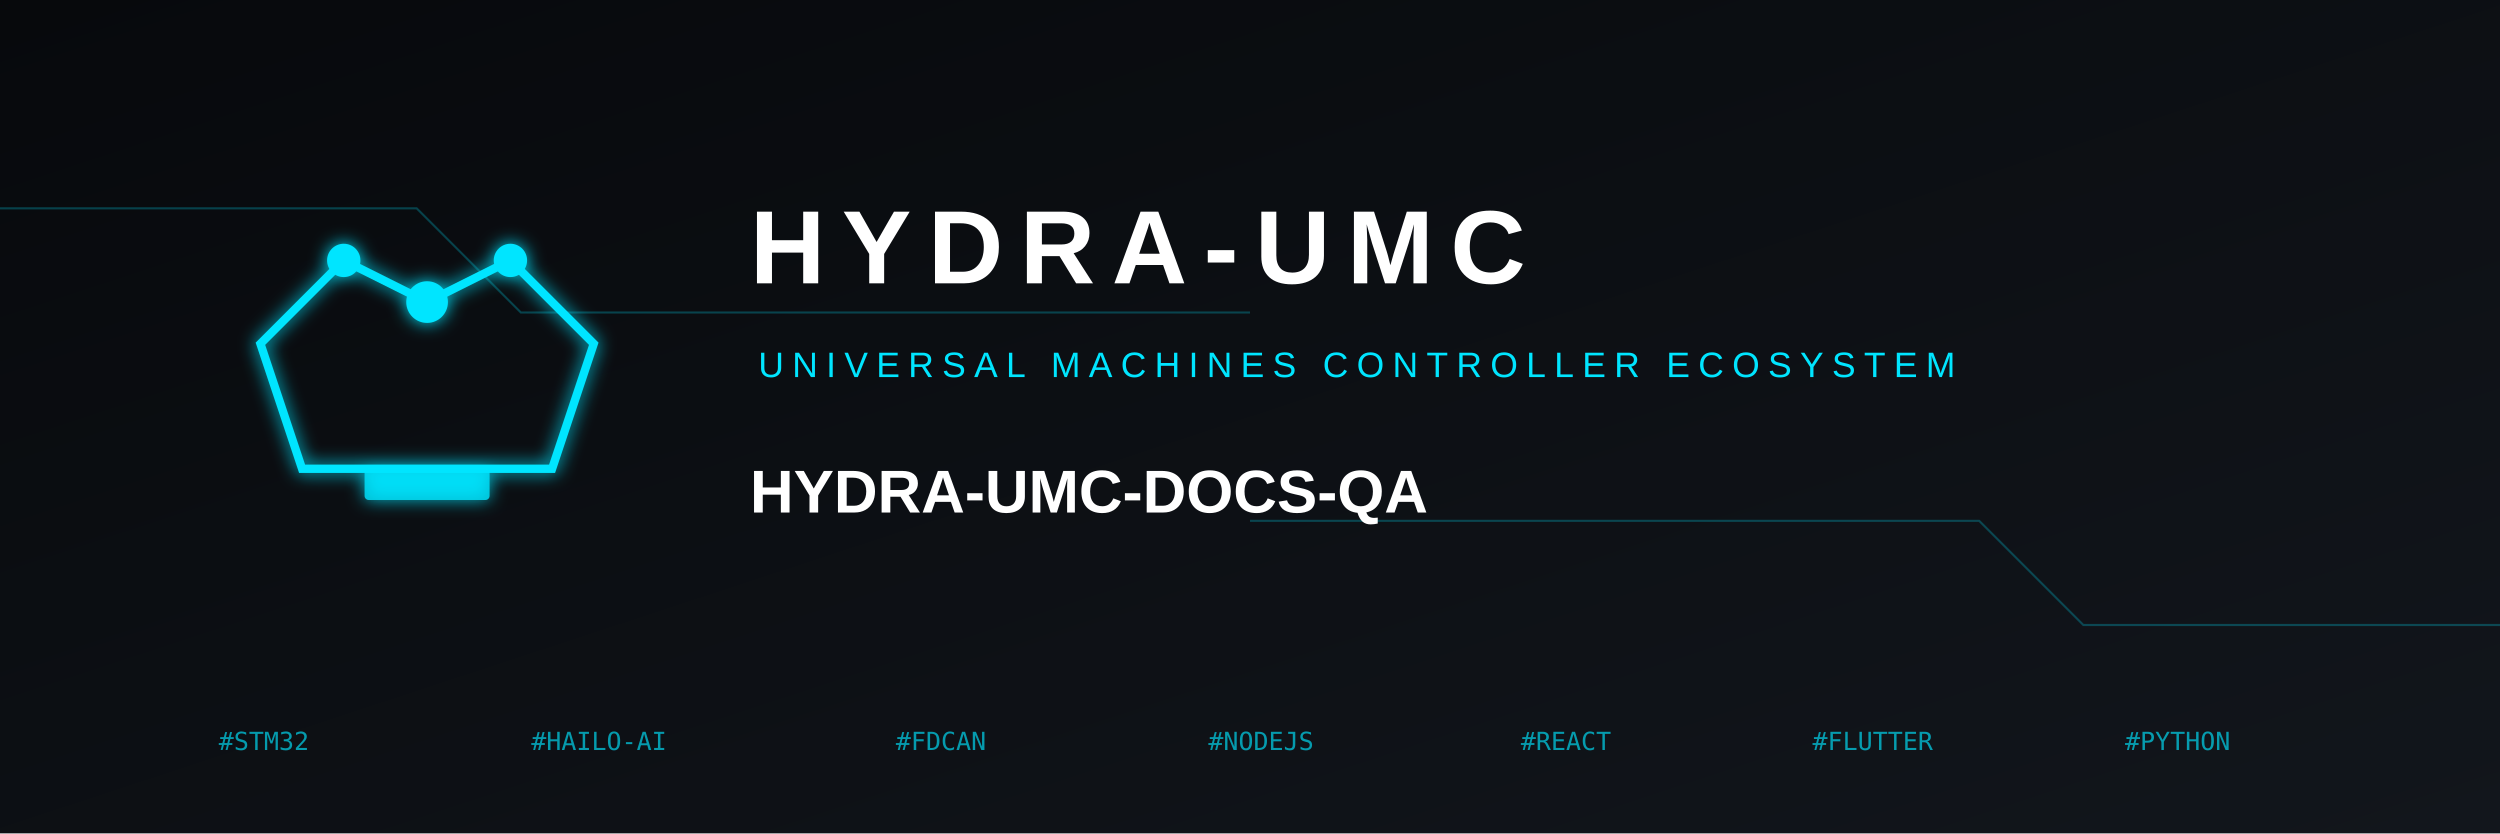
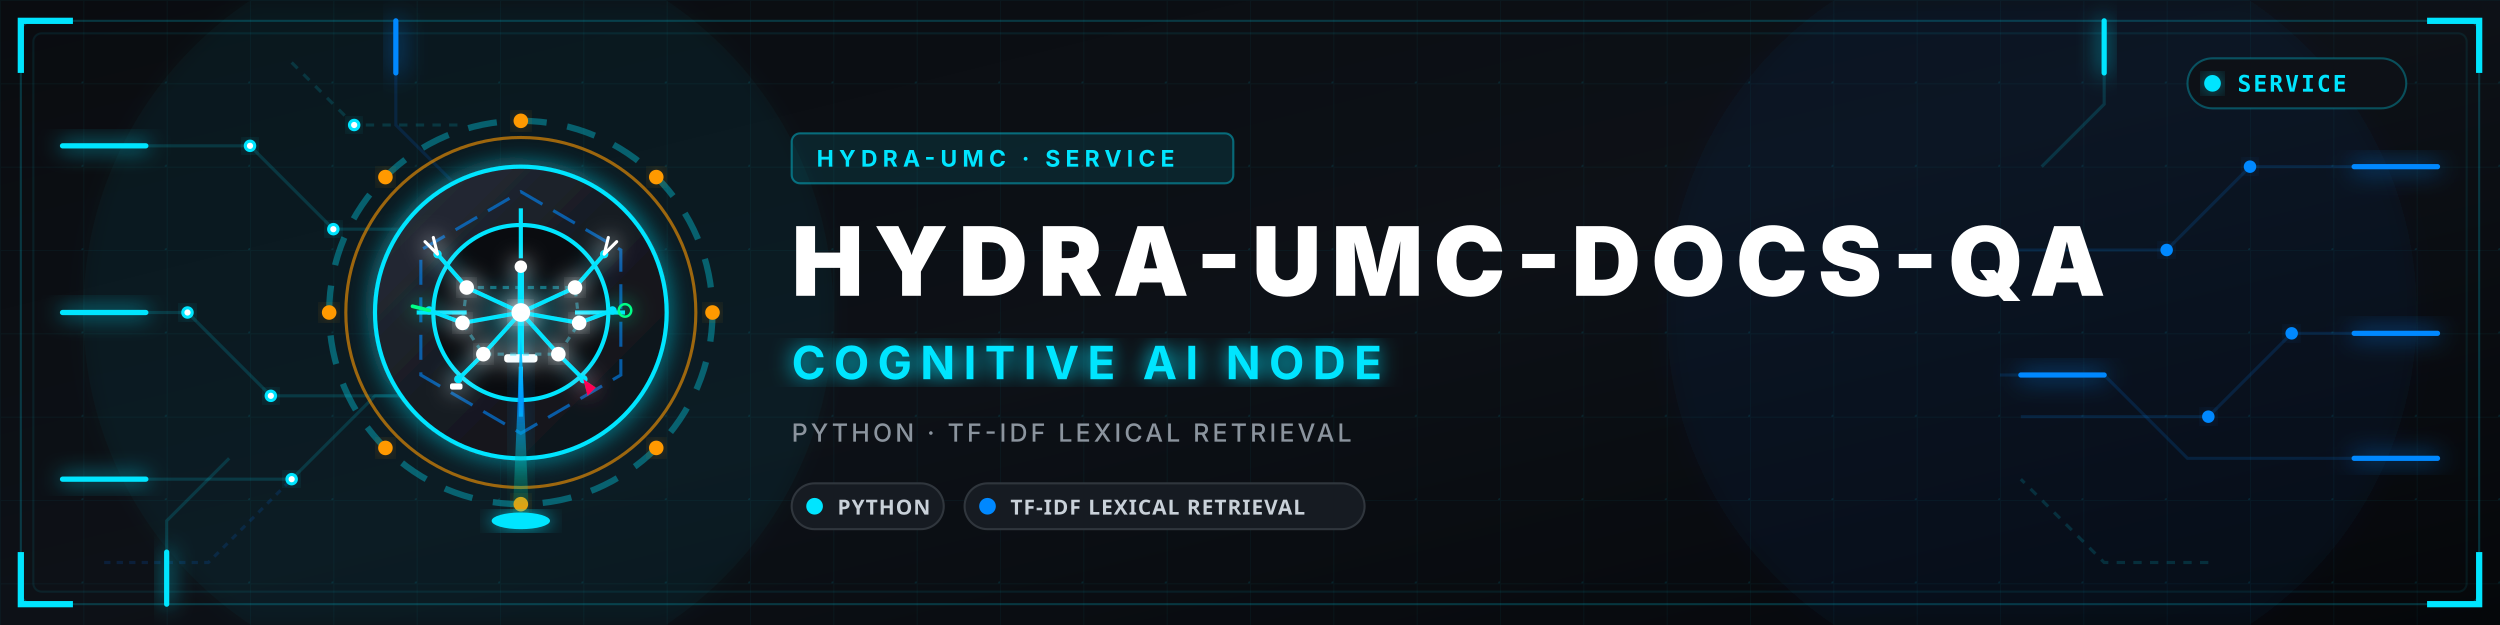
- <svg xmlns="http://www.w3.org/2000/svg" viewBox="0 0 1200 400" role="img" aria-labelledby="title desc">
+ <svg xmlns="http://www.w3.org/2000/svg" viewBox="0 0 1200 300" width="100%" height="100%">
  <defs>
-     <linearGradient id="bg" x1="0%" y1="0%" x2="100%" y2="100%">
-       <stop stop-color="#07090C" />
-       <stop offset="1" stop-color="#12161C" />
-     </linearGradient>
-     <filter id="g">
-       <feGaussianBlur stdDeviation="4" result="b" />
+     <linearGradient id="bgGlow" x1="0%" y1="0%" x2="100%" y2="100%">
+       <stop offset="0%" stop-color="#0A0C10" />
+       <stop offset="50%" stop-color="#0D1117" />
+       <stop offset="100%" stop-color="#05070A" />
+     </linearGradient>
+     <linearGradient id="cyanGlow" x1="0%" y1="0%" x2="100%" y2="0%">
+       <stop offset="0%" stop-color="#00E5FF" stop-opacity="0.8" />
+       <stop offset="100%" stop-color="#0088FF" stop-opacity="0.9" />
+     </linearGradient>
+     <linearGradient id="hydraCyanGlow" x1="0%" y1="0%" x2="100%" y2="100%">
+       <stop offset="0%" stop-color="#00F0FF" />
+       <stop offset="100%" stop-color="#0077FF" />
+     </linearGradient>
+     <linearGradient id="laserBeam" x1="0%" y1="0%" x2="0%" y2="100%">
+       <stop offset="0%" stop-color="#00E5FF" stop-opacity="1" />
+       <stop offset="40%" stop-color="#0088FF" stop-opacity="0.8" />
+       <stop offset="100%" stop-color="#00FF88" stop-opacity="0" />
+     </linearGradient>
+     <linearGradient id="metalGradient" x1="0%" y1="0%" x2="100%" y2="100%">
+       <stop offset="0%" stop-color="#2A303C" />
+       <stop offset="50%" stop-color="#161B22" />
+       <stop offset="100%" stop-color="#0D1117" />
+     </linearGradient>
+     <filter id="glowCyan" x="-20%" y="-20%" width="140%" height="140%">
+       <feGaussianBlur stdDeviation="5" result="blur" />
      <feMerge>
-         <feMergeNode in="b" />
+         <feMergeNode in="blur" />
        <feMergeNode in="SourceGraphic" />
      </feMerge>
    </filter>
+     <filter id="glowBlue" x="-20%" y="-20%" width="140%" height="140%">
+       <feGaussianBlur stdDeviation="6" result="blur" />
+       <feMerge>
+         <feMergeNode in="blur" />
+         <feMergeNode in="SourceGraphic" />
+       </feMerge>
+     </filter>
+     <filter id="glowBeam" x="-30%" y="-30%" width="160%" height="160%">
+       <feGaussianBlur stdDeviation="8" result="blur" />
+       <feMerge>
+         <feMergeNode in="blur" />
+         <feMergeNode in="SourceGraphic" />
+       </feMerge>
+     </filter>
+     <pattern id="cyberGrid" width="40" height="40" patternUnits="userSpaceOnUse">
+       <path d="M 40 0 L 0 0 0 40" fill="none" stroke="#00E5FF" stroke-opacity="0.04" stroke-width="1" />
+       <circle cx="40" cy="40" r="1" fill="#00E5FF" fill-opacity="0.1" />
+     </pattern>
+     <g id="pcbNode">
+       <circle cx="0" cy="0" r="3" fill="#00E5FF" filter="url(#glowCyan)" />
+       <circle cx="0" cy="0" r="1.5" fill="#FFFFFF" />
+     </g>
  </defs>
-   <rect width="1200" height="400" fill="url(#bg)" />
-   <g fill="none" stroke="#00E5FF" stroke-width="1" opacity=".25">
-     <path d="M0 100H200L250 150H600" />
-     <path d="M1200 300H1000L950 250H600" />
-   </g>
-   <g transform="translate(205 185)" filter="url(#g)">
-     <path d="M-60,40 -80,-20 -40,-60 0,-40 40,-60 80,-20 60,40Z" fill="none" stroke="#00E5FF" stroke-width="4" />
-     <circle cy="-40" r="10" fill="#00E5FF" />
-     <circle cx="-40" cy="-60" r="8" fill="#00E5FF" />
-     <circle cx="40" cy="-60" r="8" fill="#00E5FF" />
-     <rect x="-30" y="40" width="60" height="15" rx="2" fill="#00E5FF" opacity=".8" />
-   </g>
-   <text x="360" y="136" font-family="Arial,sans-serif" font-size="50" font-weight="bold" fill="#FFF" letter-spacing="8">HYDRA-UMC</text>
-   <text x="364" y="181" font-family="Arial,sans-serif" font-size="17" fill="#00E5FF" letter-spacing="4">UNIVERSAL MACHINES CONTROLLER ECOSYSTEM</text>
-   <text x="360" y="246" font-family="Arial,sans-serif" font-size="29" font-weight="bold" fill="#FFF">HYDRA-UMC-DOCS-QA</text>
-   <g font-family="monospace" font-size="12" fill="#00E5FF" opacity=".65">
-     <text x="105" y="360">#STM32</text>
-     <text x="255" y="360">#HAILO-AI</text>
-     <text x="430" y="360">#FDCAN</text>
-     <text x="580" y="360">#NODEJS</text>
-     <text x="730" y="360">#REACT</text>
-     <text x="870" y="360">#FLUTTER</text>
-     <text x="1020" y="360">#PYTHON</text>
+   <rect width="1200" height="300" fill="url(#bgGlow)" />
+   <rect width="1200" height="300" fill="url(#cyberGrid)" />
+   <circle cx="220" cy="150" r="180" fill="#00E5FF" fill-opacity="0.03" filter="url(#glowCyan)">
+     <animate attributeName="fill-opacity" values="0.02;0.05;0.02" dur="6s" repeatCount="indefinite" />
+   </circle>
+   <circle cx="980" cy="150" r="180" fill="#0077FF" fill-opacity="0.03" filter="url(#glowBlue)">
+     <animate attributeName="fill-opacity" values="0.02;0.05;0.02" dur="6s" repeatCount="indefinite" />
+   </circle>
+   <rect x="10" y="10" width="1180" height="280" fill="none" stroke="#00E5FF" stroke-opacity="0.2" stroke-width="1" rx="6" />
+   <rect x="16" y="16" width="1168" height="268" fill="none" stroke="#00E5FF" stroke-opacity="0.08" stroke-width="1" rx="4" />
+   <path d="M 10 35 L 10 10 L 35 10" fill="none" stroke="#00E5FF" stroke-width="3">
+     <animate attributeName="stroke-opacity" values="0.6;1;0.6" dur="3s" repeatCount="indefinite" />
+   </path>
+   <path d="M 1190 35 L 1190 10 L 1165 10" fill="none" stroke="#00E5FF" stroke-width="3">
+     <animate attributeName="stroke-opacity" values="0.6;1;0.6" dur="3s" repeatCount="indefinite" />
+   </path>
+   <path d="M 10 265 L 10 290 L 35 290" fill="none" stroke="#00E5FF" stroke-width="3">
+     <animate attributeName="stroke-opacity" values="0.6;1;0.6" dur="3s" repeatCount="indefinite" />
+   </path>
+   <path d="M 1190 265 L 1190 290 L 1165 290" fill="none" stroke="#00E5FF" stroke-width="3">
+     <animate attributeName="stroke-opacity" values="0.6;1;0.6" dur="3s" repeatCount="indefinite" />
+   </path>
+   <g stroke="#00E5FF" stroke-opacity="0.15" stroke-width="1.5" fill="none">
+     <path d="M 30 70 L 120 70 L 160 110 L 240 110" />
+     <path d="M 30 150 L 90 150 L 130 190 L 220 190" />
+     <path d="M 30 230 L 140 230 L 180 190 L 210 190" />
+     <path d="M 80 290 L 80 250 L 110 220" />
+     <path d="M 190 10 L 190 60 L 220 90" stroke="#0077FF" stroke-opacity="0.15" />
+     <path d="M 140 30 L 170 60 L 220 60" stroke-dasharray="4,4" />
+     <path d="M 50 270 L 100 270 L 140 230" stroke="#0077FF" stroke-opacity="0.15" stroke-dasharray="3,3" />
+   </g>
+   <g fill="none" stroke-linecap="round" stroke-linejoin="round">
+     <path d="M 30 70 L 120 70 L 160 110 L 240 110" stroke="#00E5FF" stroke-width="2.5" stroke-dasharray="40, 240" filter="url(#glowCyan)">
+       <animate attributeName="stroke-dashoffset" values="280;0" dur="3s" repeatCount="indefinite" />
+     </path>
+     <path d="M 30 150 L 90 150 L 130 190 L 220 190" stroke="#00E5FF" stroke-width="2.5" stroke-dasharray="40, 220" filter="url(#glowCyan)">
+       <animate attributeName="stroke-dashoffset" values="260;0" dur="3.5s" repeatCount="indefinite" />
+     </path>
+     <path d="M 30 230 L 140 230 L 180 190 L 210 190" stroke="#00E5FF" stroke-width="2.5" stroke-dasharray="40, 230" filter="url(#glowCyan)">
+       <animate attributeName="stroke-dashoffset" values="270;0" dur="3.2s" repeatCount="indefinite" />
+     </path>
+     <path d="M 80 290 L 80 250 L 110 220" stroke="#00E5FF" stroke-width="2.5" stroke-dasharray="25, 100" filter="url(#glowCyan)">
+       <animate attributeName="stroke-dashoffset" values="125;0" dur="2.5s" repeatCount="indefinite" />
+     </path>
+     <path d="M 190 10 L 190 60 L 220 90" stroke="#0088FF" stroke-width="2.5" stroke-dasharray="25, 90" filter="url(#glowBlue)">
+       <animate attributeName="stroke-dashoffset" values="115;0" dur="2.8s" repeatCount="indefinite" />
+     </path>
+   </g>
+   <use href="#pcbNode" x="120" y="70" />
+   <use href="#pcbNode" x="160" y="110" />
+   <use href="#pcbNode" x="90" y="150" />
+   <use href="#pcbNode" x="130" y="190" />
+   <use href="#pcbNode" x="140" y="230" />
+   <use href="#pcbNode" x="170" y="60" />
+   <g stroke="#0088FF" stroke-opacity="0.15" stroke-width="1.5" fill="none">
+     <path d="M 1170 80 L 1080 80 L 1040 120 L 960 120" />
+     <path d="M 1170 160 L 1100 160 L 1060 200 L 970 200" />
+     <path d="M 1170 220 L 1050 220 L 1010 180 M 1010 180 L 960 180" />
+     <path d="M 1010 10 L 1010 50 L 980 80" stroke="#00E5FF" stroke-opacity="0.15" />
+     <path d="M 1060 270 L 1010 270 L 970 230" stroke="#00E5FF" stroke-opacity="0.15" stroke-dasharray="4,4" />
+   </g>
+   <g fill="none" stroke-linecap="round" stroke-linejoin="round">
+     <path d="M 1170 80 L 1080 80 L 1040 120 L 960 120" stroke="#0088FF" stroke-width="2.5" stroke-dasharray="40, 230" filter="url(#glowBlue)">
+       <animate attributeName="stroke-dashoffset" values="0;270" dur="3.5s" repeatCount="indefinite" />
+     </path>
+     <path d="M 1170 160 L 1100 160 L 1060 200 L 970 200" stroke="#0088FF" stroke-width="2.5" stroke-dasharray="40, 240" filter="url(#glowBlue)">
+       <animate attributeName="stroke-dashoffset" values="0;280" dur="3.8s" repeatCount="indefinite" />
+     </path>
+     <path d="M 1170 220 L 1050 220 L 1010 180 M 1010 180 L 960 180" stroke="#0088FF" stroke-width="2.5" stroke-dasharray="40, 250" filter="url(#glowBlue)">
+       <animate attributeName="stroke-dashoffset" values="0;290" dur="4s" repeatCount="indefinite" />
+     </path>
+     <path d="M 1010 10 L 1010 50 L 980 80" stroke="#00E5FF" stroke-width="2.5" stroke-dasharray="25, 95" filter="url(#glowCyan)">
+       <animate attributeName="stroke-dashoffset" values="0;120" dur="2.6s" repeatCount="indefinite" />
+     </path>
+   </g>
+   <circle cx="1080" cy="80" r="3" fill="#0088FF" filter="url(#glowBlue)" />
+   <circle cx="1040" cy="120" r="3" fill="#0088FF" filter="url(#glowBlue)" />
+   <circle cx="1100" cy="160" r="3" fill="#0088FF" filter="url(#glowBlue)" />
+   <circle cx="1060" cy="200" r="3" fill="#0088FF" filter="url(#glowBlue)" />
+   <g transform="translate(250, 150)">
+     <g>
+       <circle cx="0" cy="0" r="92" fill="none" stroke="#00E5FF" stroke-opacity="0.35" stroke-width="3" stroke-dasharray="14,10" />
+       <circle cx="0" cy="0" r="84" fill="none" stroke="#FF9900" stroke-opacity="0.6" stroke-width="1.5" />
+       <circle cx="92" cy="0" r="3.5" fill="#FF9900" filter="url(#glowBlue)" />
+       <circle cx="65" cy="65" r="3.5" fill="#FF9900" filter="url(#glowBlue)" />
+       <circle cx="0" cy="92" r="3.5" fill="#FF9900" filter="url(#glowBlue)" />
+       <circle cx="-65" cy="65" r="3.5" fill="#FF9900" filter="url(#glowBlue)" />
+       <circle cx="-92" cy="0" r="3.5" fill="#FF9900" filter="url(#glowBlue)" />
+       <circle cx="-65" cy="-65" r="3.5" fill="#FF9900" filter="url(#glowBlue)" />
+       <circle cx="0" cy="-92" r="3.5" fill="#FF9900" filter="url(#glowBlue)" />
+       <circle cx="65" cy="-65" r="3.5" fill="#FF9900" filter="url(#glowBlue)" />
+       <animateTransform attributeName="transform" type="rotate" from="0 0 0" to="360 0 0" dur="25s" repeatCount="indefinite" />
+     </g>
+     <circle cx="0" cy="0" r="70" fill="url(#metalGradient)" stroke="#00E5FF" stroke-width="2" filter="url(#glowCyan)" />
+     <g>
+       <polygon points="0,-58 48,-30 48,30 0,58 -48,30 -48,-30" fill="none" stroke="#0088FF" stroke-width="1.5" stroke-dasharray="12,6" opacity="0.6" />
+       <animateTransform attributeName="transform" type="rotate" from="360 0 0" to="0 0 0" dur="18s" repeatCount="indefinite" />
+     </g>
+     <circle cx="0" cy="0" r="42" fill="#0A0C10" stroke="#00E5FF" stroke-width="2" />
+     <line x1="-50" y1="0" x2="-26" y2="0" stroke="#00E5FF" stroke-width="2" />
+     <line x1="26" y1="0" x2="50" y2="0" stroke="#00E5FF" stroke-width="2" />
+     <line x1="0" y1="-50" x2="0" y2="-26" stroke="#00E5FF" stroke-width="2" />
+     <line x1="0" y1="26" x2="0" y2="50" stroke="#00E5FF" stroke-width="2" />
+     <g id="hydra8ArmSystem" filter="url(#glowCyan)">
+       <line x1="0" y1="0" x2="0" y2="22" stroke="#00E5FF" stroke-width="3" stroke-linecap="round" />
+       <rect x="-8" y="20" width="16" height="4" rx="1.5" fill="#FFFFFF" />
+       <line x1="0" y1="0" x2="0" y2="-22" stroke="#00E5FF" stroke-width="3" stroke-linecap="round" />
+       <circle cx="0" cy="-22" r="3" fill="#FFFFFF" />
+       <path d="M -26 -12 L -28 5 L -18 20 L 18 20 L 28 5 L 26 -12 Z" fill="none" stroke="#00E5FF" stroke-width="1.5" stroke-dasharray="3,3" opacity="0.4" />
+       <path d="M 0 0 L -26 -12 M 0 0 L -28 5 M 0 0 L -18 20 M 0 0 L 18 20 M 0 0 L 28 5 M 0 0 L 26 -12" stroke="#00E5FF" stroke-width="2" stroke-linecap="round" />
+       <g transform="translate(-26, -12)">
+         <g>
+           <animateTransform attributeName="transform" type="rotate" values="-25;15;-25" dur="3.4s" repeatCount="indefinite" />
+           <line x1="0" y1="0" x2="-14" y2="-16" stroke="#00E5FF" stroke-width="2" stroke-linecap="round" />
+           <circle cx="-14" cy="-16" r="2" fill="#00E5FF" />
+           <g transform="translate(-14, -16)">
+             <animateTransform attributeName="transform" type="rotate" values="30;-20;30" dur="3.4s" repeatCount="indefinite" />
+             <path d="M 0 0 L -6 -6 M 0 0 L -2 -8" stroke="#FFFFFF" stroke-width="1.5" stroke-linecap="round" />
+           </g>
+         </g>
+       </g>
+       <g transform="translate(-28, 5)">
+         <g>
+           <animateTransform attributeName="transform" type="rotate" values="-18;22;-18" dur="4.0s" repeatCount="indefinite" />
+           <line x1="0" y1="0" x2="-16" y2="-6" stroke="#00E5FF" stroke-width="2" stroke-linecap="round" />
+           <circle cx="-16" cy="-6" r="2" fill="#00E5FF" />
+           <g transform="translate(-16, -6)">
+             <animateTransform attributeName="transform" type="rotate" values="-25;25;-25" dur="4.0s" repeatCount="indefinite" />
+             <line x1="0" y1="0" x2="-8" y2="-2" stroke="#00FF88" stroke-width="1.8" stroke-linecap="round" />
+           </g>
+         </g>
+       </g>
+       <g transform="translate(-18, 20)">
+         <g>
+           <animateTransform attributeName="transform" type="rotate" values="-15;20;-15" dur="4.5s" repeatCount="indefinite" />
+           <line x1="0" y1="0" x2="-12" y2="12" stroke="#00E5FF" stroke-width="2" stroke-linecap="round" />
+           <circle cx="-12" cy="12" r="2" fill="#00E5FF" />
+           <g transform="translate(-12, 12)">
+             <animateTransform attributeName="transform" type="rotate" values="20;-15;20" dur="4.5s" repeatCount="indefinite" />
+             <rect x="-4" y="2" width="6" height="3" rx="1" fill="#FFFFFF" />
+           </g>
+         </g>
+       </g>
+       <g transform="translate(18, 20)">
+         <g>
+           <animateTransform attributeName="transform" type="rotate" values="15;-20;15" dur="4.2s" repeatCount="indefinite" />
+           <line x1="0" y1="0" x2="12" y2="12" stroke="#00E5FF" stroke-width="2" stroke-linecap="round" />
+           <circle cx="12" cy="12" r="2" fill="#00E5FF" />
+           <g transform="translate(12, 12)">
+             <animateTransform attributeName="transform" type="rotate" values="-20;15;-20" dur="4.2s" repeatCount="indefinite" />
+             <polygon points="0,0 6,4 2,8" fill="#FF0055" />
+           </g>
+         </g>
+       </g>
+       <g transform="translate(28, 5)">
+         <g>
+           <animateTransform attributeName="transform" type="rotate" values="22;-18;22" dur="3.8s" repeatCount="indefinite" />
+           <line x1="0" y1="0" x2="16" y2="-6" stroke="#00E5FF" stroke-width="2" stroke-linecap="round" />
+           <circle cx="16" cy="-6" r="2" fill="#00E5FF" />
+           <g transform="translate(16, -6)">
+             <animateTransform attributeName="transform" type="rotate" values="20;-20;20" dur="3.8s" repeatCount="indefinite" />
+             <circle cx="6" cy="0" r="3" fill="none" stroke="#00FF88" stroke-width="1.2" />
+           </g>
+         </g>
+       </g>
+       <g transform="translate(26, -12)">
+         <g>
+           <animateTransform attributeName="transform" type="rotate" values="25;-15;25" dur="3.2s" repeatCount="indefinite" />
+           <line x1="0" y1="0" x2="14" y2="-16" stroke="#00E5FF" stroke-width="2" stroke-linecap="round" />
+           <circle cx="14" cy="-16" r="2" fill="#00E5FF" />
+           <g transform="translate(14, -16)">
+             <animateTransform attributeName="transform" type="rotate" values="-30;20;-30" dur="3.2s" repeatCount="indefinite" />
+             <path d="M 0 0 L 6 -6 M 0 0 L 2 -8" stroke="#FFFFFF" stroke-width="1.5" stroke-linecap="round" />
+           </g>
+         </g>
+       </g>
+       <circle cx="0" cy="0" r="4.5" fill="#FFFFFF" filter="url(#glowCyan)" />
+       <circle cx="-26" cy="-12" r="3.5" fill="#FFFFFF" filter="url(#glowCyan)" />
+       <circle cx="-28" cy="5" r="3.5" fill="#FFFFFF" filter="url(#glowCyan)" />
+       <circle cx="-18" cy="20" r="3.5" fill="#FFFFFF" filter="url(#glowCyan)" />
+       <circle cx="18" cy="20" r="3.5" fill="#FFFFFF" filter="url(#glowCyan)" />
+       <circle cx="28" cy="5" r="3.5" fill="#FFFFFF" filter="url(#glowCyan)" />
+       <circle cx="26" cy="-12" r="3.5" fill="#FFFFFF" filter="url(#glowCyan)" />
+     </g>
+   </g>
+   <path d="M 250 157 L 246 250 L 254 250 Z" fill="url(#laserBeam)" filter="url(#glowBeam)">
+     <animate attributeName="opacity" values="0.3;1;0.3" dur="1.2s" repeatCount="indefinite" />
+   </path>
+   <ellipse cx="250" cy="250" rx="14" ry="4" fill="#00E5FF" filter="url(#glowCyan)">
+     <animate attributeName="rx" values="10;18;10" dur="1.2s" repeatCount="indefinite" />
+     <animate attributeName="opacity" values="0.4;1;0.4" dur="1.2s" repeatCount="indefinite" />
+   </ellipse>
+   <g transform="translate(380, 0)">
+     <g transform="translate(0, 82)">
+       <rect x="0" y="-18" width="212" height="24" rx="4" fill="#00E5FF" fill-opacity="0.1" stroke="#00E5FF" stroke-opacity="0.4" stroke-width="1">
+         <animate attributeName="stroke-opacity" values="0.3;0.8;0.3" dur="4s" repeatCount="indefinite" />
+       </rect>
+       <text x="12" y="-2" font-family="'Inter', 'Segoe UI', 'Roboto', sans-serif" font-weight="700" font-size="11" fill="#00E5FF" letter-spacing="2.5">HYDRA-UMC · SERVICE</text>
+     </g>
+     <text x="0" y="142" font-family="'Inter', 'Segoe UI', 'Roboto', sans-serif" font-weight="900" font-size="46" fill="#FFFFFF" letter-spacing="5">HYDRA-UMC-DOCS-QA</text>
+     <text x="0" y="182" font-family="'Inter', 'Segoe UI', 'Roboto', sans-serif" font-weight="700" font-size="22" fill="#00E5FF" letter-spacing="4" filter="url(#glowCyan)">COGNITIVE AI NODE</text>
+     <text x="0" y="212" font-family="'Inter', 'Segoe UI', 'Roboto', sans-serif" font-weight="500" font-size="12" fill="#8B949E" letter-spacing="1.5">PYTHON · TF-IDF LEXICAL RETRIEVAL</text>
+     <g transform="translate(0, 232)">
+       <rect x="0" y="0" width="73" height="22" rx="11" fill="#161B22" stroke="#30363D" stroke-width="1" />
+       <circle cx="11" cy="11" r="4" fill="#00E5FF">
+         <animate attributeName="opacity" values="0.5;1;0.5" dur="2.0s" repeatCount="indefinite" />
+       </circle>
+       <text x="22" y="15" font-family="sans-serif" font-weight="600" font-size="10" fill="#C9D1D9" letter-spacing="0.5">PYTHON</text>
+       <rect x="83" y="0" width="192" height="22" rx="11" fill="#161B22" stroke="#30363D" stroke-width="1" />
+       <circle cx="94" cy="11" r="4" fill="#0088FF">
+         <animate attributeName="opacity" values="0.5;1;0.5" dur="2.2s" repeatCount="indefinite" />
+       </circle>
+       <text x="105" y="15" font-family="sans-serif" font-weight="600" font-size="10" fill="#C9D1D9" letter-spacing="0.5">TF-IDF LEXICAL RETRIEVAL</text>
+     </g>
+   </g>
+   <g transform="translate(1060, 42)">
+     <rect x="-10" y="-14" width="105" height="24" rx="12" fill="#0D1117" stroke="#00E5FF" stroke-opacity="0.3" stroke-width="1" />
+     <circle cx="2" cy="-2" r="4" fill="#00E5FF" filter="url(#glowCyan)">
+       <animate attributeName="opacity" values="0.3;1;0.3" dur="1.5s" repeatCount="indefinite" />
+     </circle>
+     <text x="14" y="2" font-family="monospace" font-weight="700" font-size="11" fill="#00E5FF" letter-spacing="1">SERVICE</text>
  </g>
</svg>
